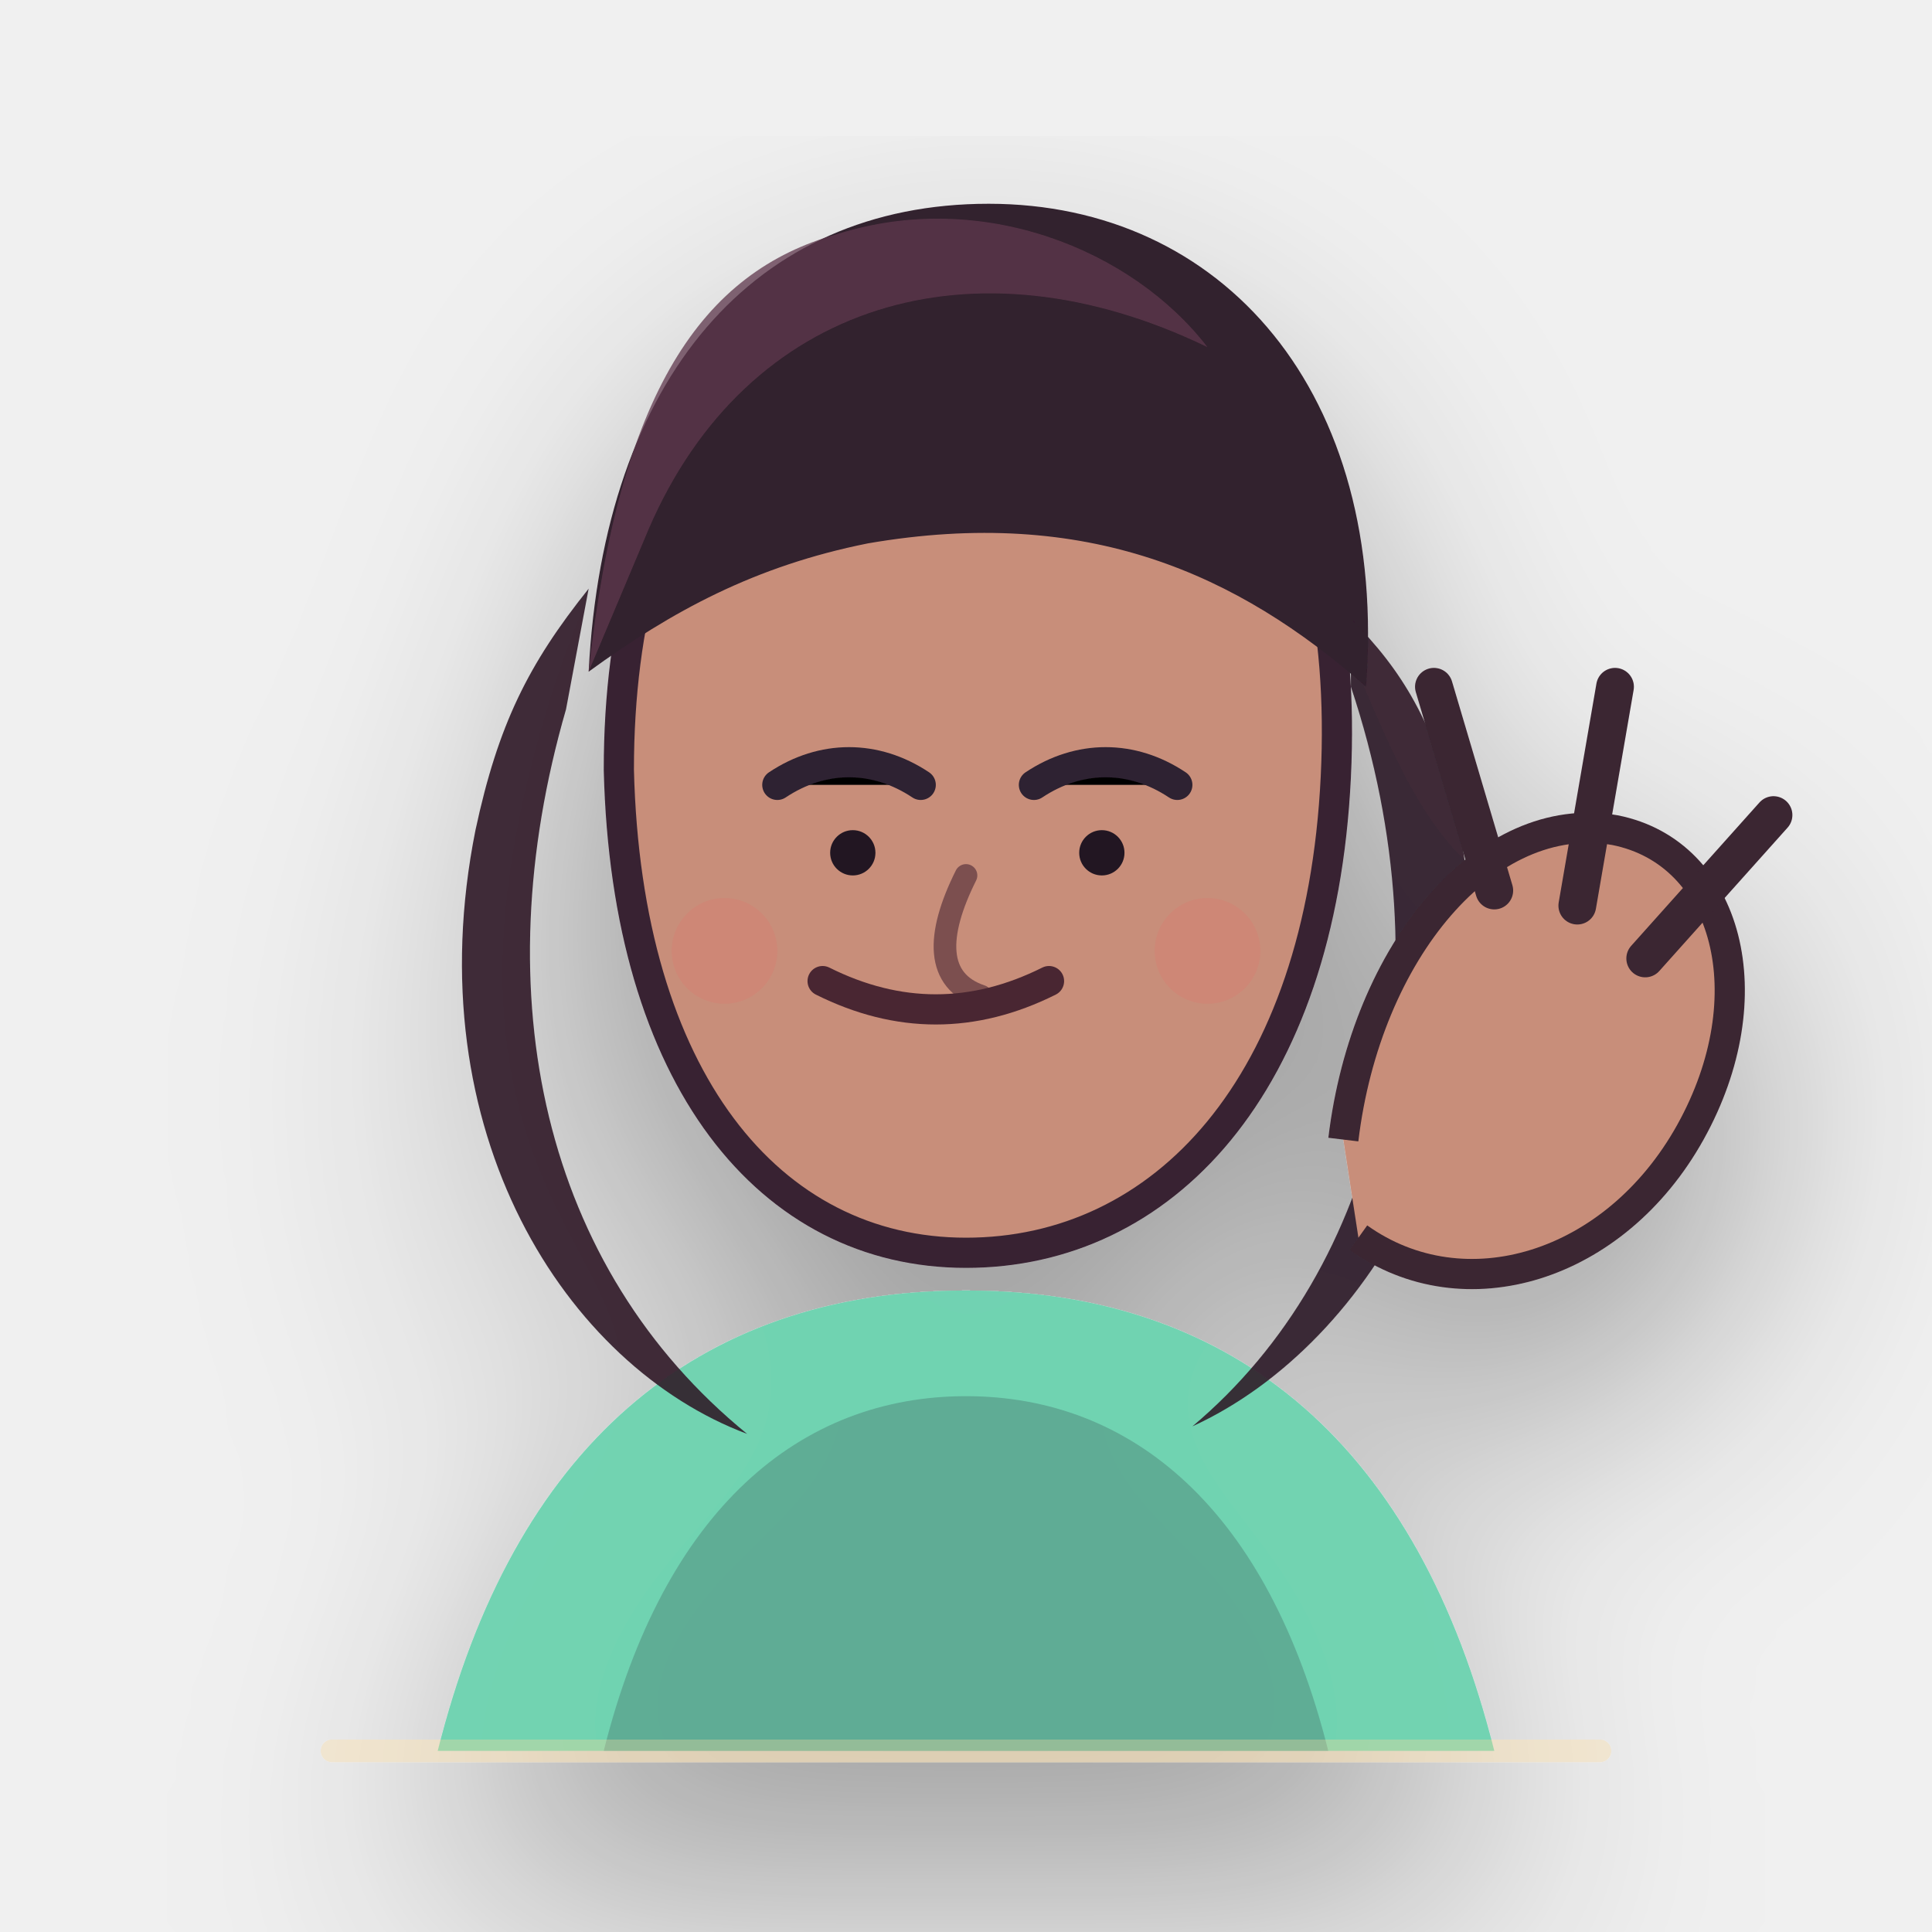
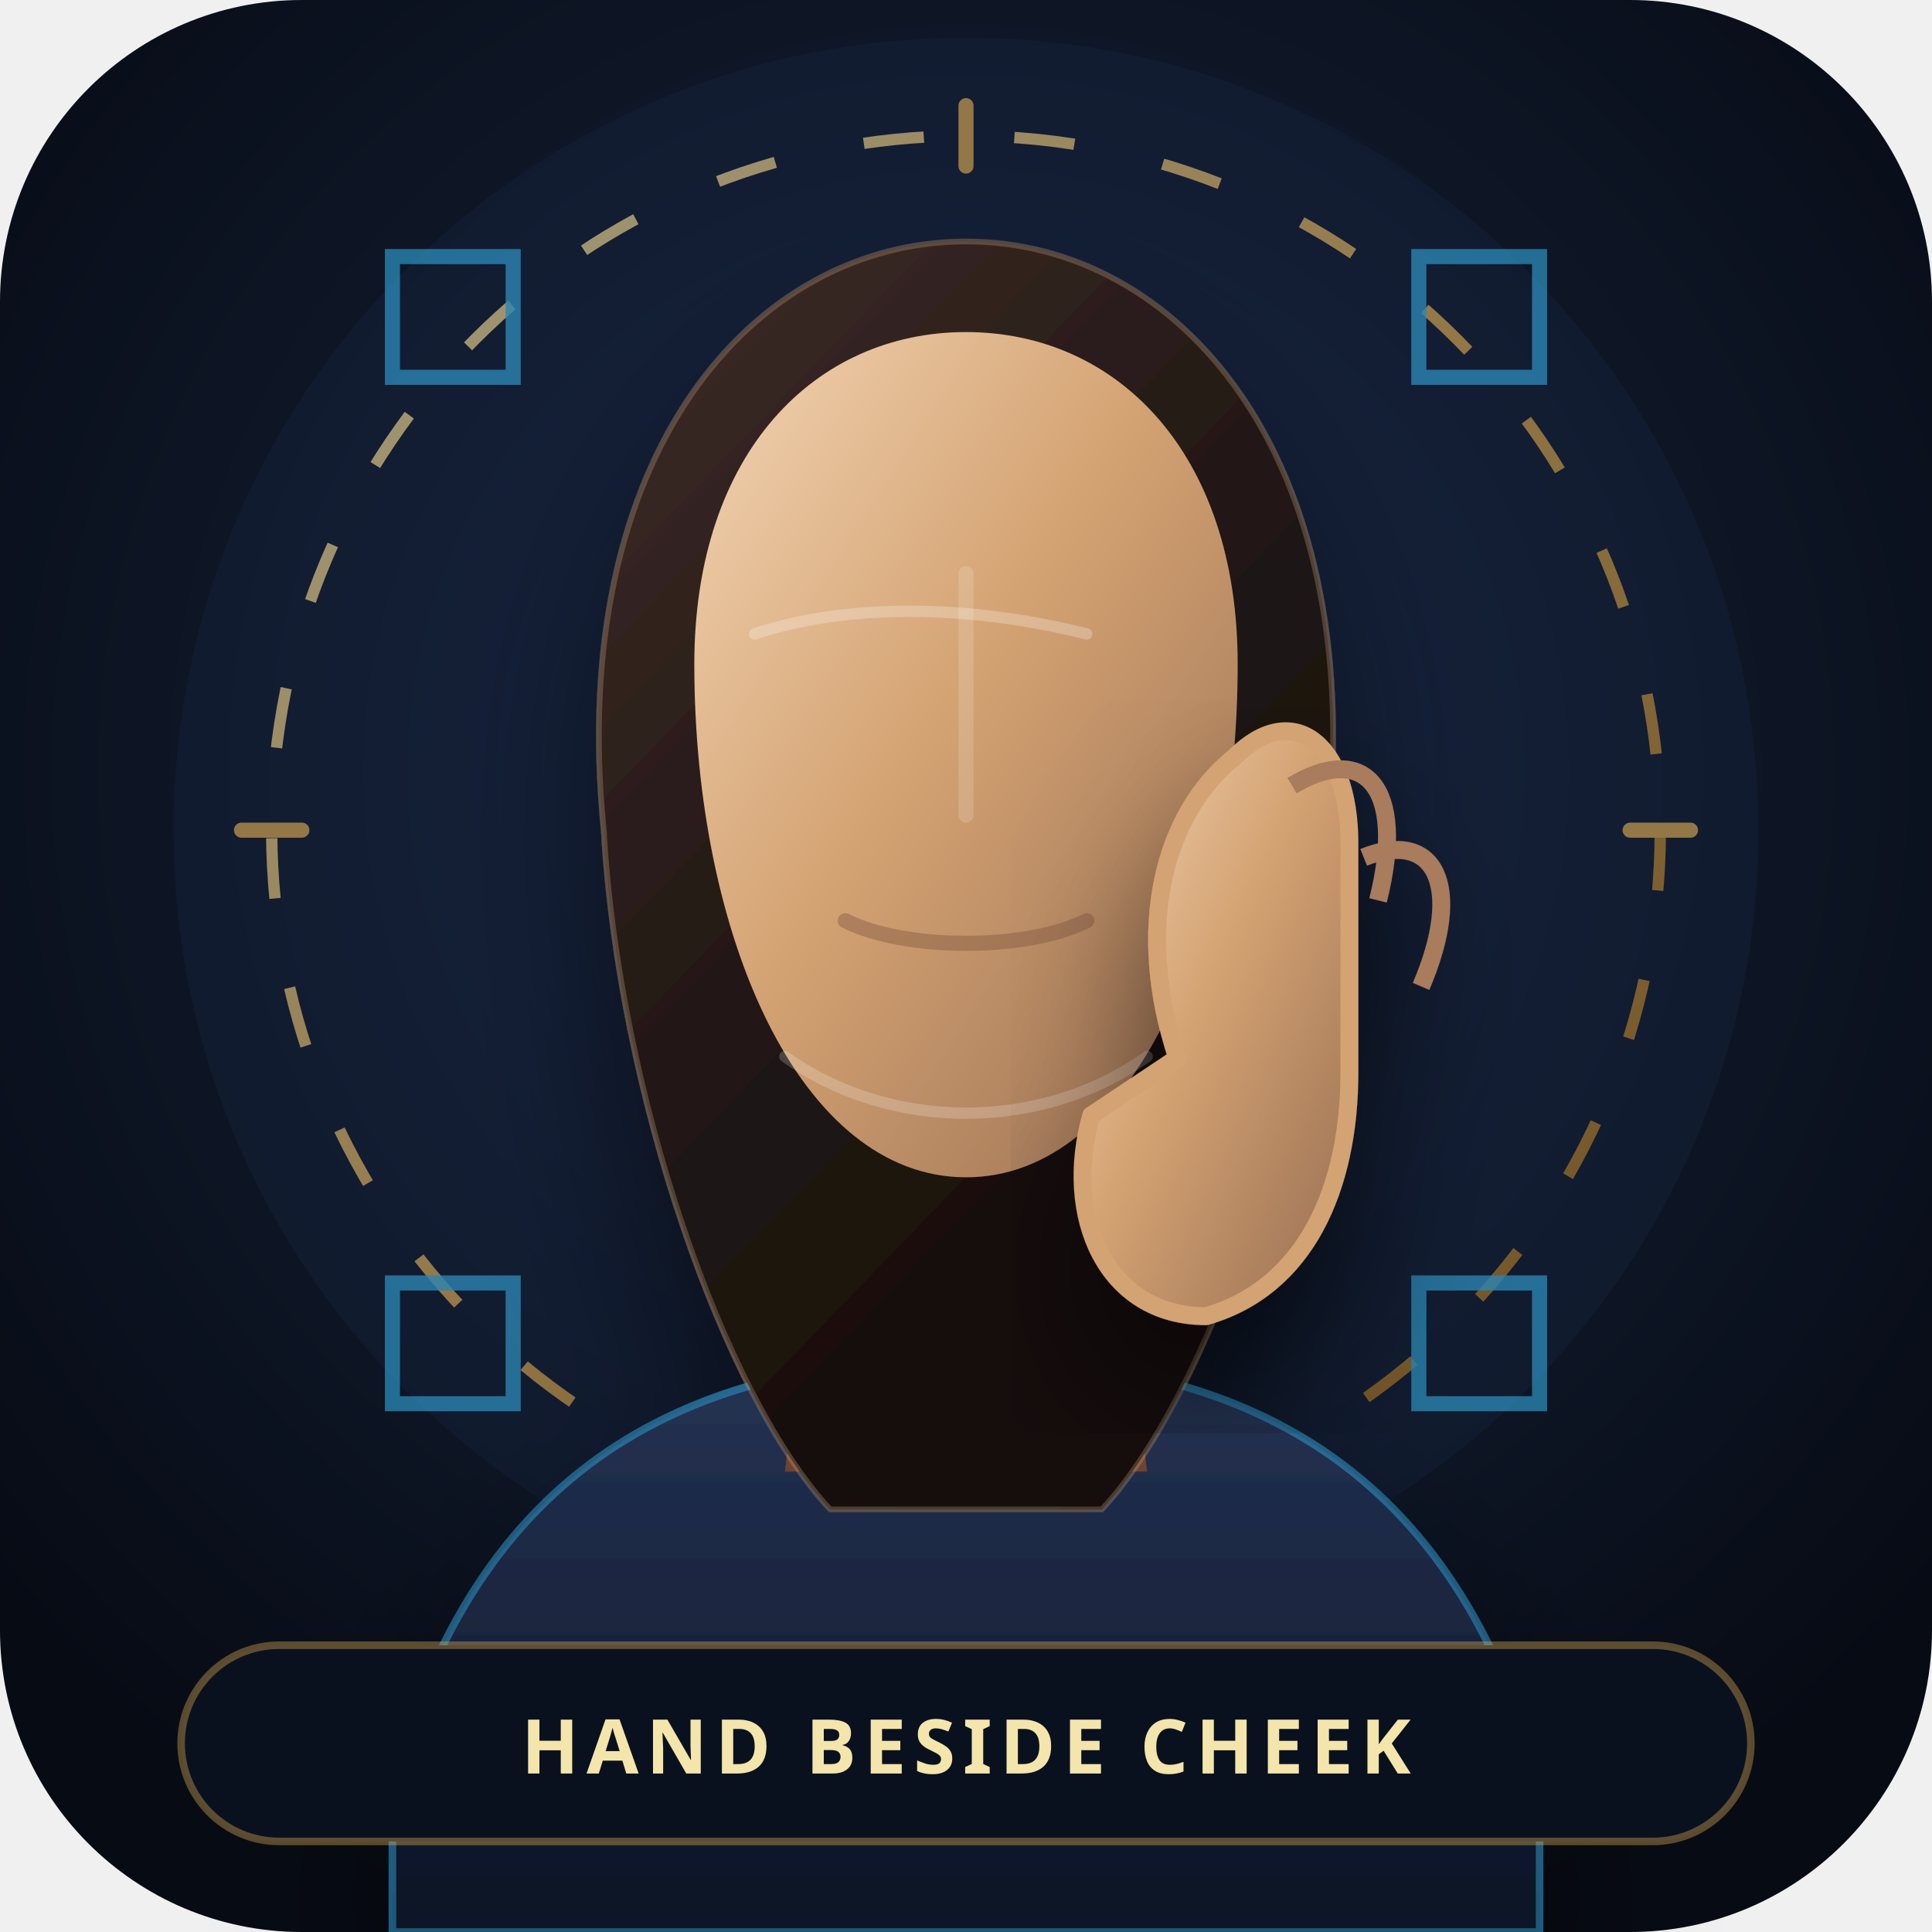
<svg xmlns="http://www.w3.org/2000/svg" width="512" height="512" viewBox="0 0 256 256" role="img" aria-label="female verification pose hand-beside-cheek">
  <defs>
-     <linearGradient id="g6" x1="36" y1="28" x2="220" y2="232" gradientUnits="userSpaceOnUse">
-       <stop stop-color="#ef5e5e" stop-opacity=".22" />
-       <stop offset=".52" stop-color="#d9a752" stop-opacity=".18" />
-       <stop offset="1" stop-color="#8a6ef2" stop-opacity=".20" />
+     <radialGradient id="bgGrad" cx="50%" cy="40%" r="65%">
+       <stop offset="0%" stop-color="#1A2744" />
+       <stop offset="60%" stop-color="#0E1626" />
+       <stop offset="100%" stop-color="#070B14" />
+     </radialGradient>
+     <linearGradient id="skinLight" x1="0%" y1="0%" x2="100%" y2="100%">
+       <stop offset="0%" stop-color="#F3D5B5" />
+       <stop offset="45%" stop-color="#D4A373" />
+       <stop offset="85%" stop-color="#A87C5B" />
+       <stop offset="100%" stop-color="#7B503B" />
    </linearGradient>
-     <filter id="s" x="-20%" y="-20%" width="140%" height="140%">
-       <feDropShadow dx="0" dy="18" stdDeviation="18" flood-color="#05070d" flood-opacity=".35" />
+     <linearGradient id="skinShadow" x1="0%" y1="0%" x2="0%" y2="100%">
+       <stop offset="0%" stop-color="#C28E63" />
+       <stop offset="100%" stop-color="#6B4331" />
+     </linearGradient>
+     <linearGradient id="hairGrad" x1="20%" y1="0%" x2="80%" y2="100%">
+       <stop offset="0%" stop-color="#3A2925" />
+       <stop offset="50%" stop-color="#1F1513" />
+       <stop offset="100%" stop-color="#110B0A" />
+     </linearGradient>
+     <linearGradient id="clothGrad" x1="0%" y1="0%" x2="0%" y2="100%">
+       <stop offset="0%" stop-color="#243354" />
+       <stop offset="100%" stop-color="#0E1524" />
+     </linearGradient>
+     <linearGradient id="goldGrad" x1="0%" y1="0%" x2="100%" y2="100%">
+       <stop offset="0%" stop-color="#F3E5AB" />
+       <stop offset="50%" stop-color="#D9A752" />
+       <stop offset="100%" stop-color="#996515" />
+     </linearGradient>
+     <filter id="dropShadow" x="-20%" y="-20%" width="140%" height="140%">
+       <feDropShadow dx="0" dy="12" stdDeviation="10" flood-color="#000000" flood-opacity="0.5" />
+     </filter>
+     <filter id="glow" x="-30%" y="-30%" width="160%" height="160%">
+       <feGaussianBlur stdDeviation="6" result="blur" />
+       <feComposite in="SourceGraphic" in2="blur" operator="over" />
    </filter>
  </defs>
-   <g filter="url(#s)">
-     <path d="M58 232 C68 192 92 171 128 171 C164 171 188 192 198 232 Z" fill="#6dd3b0" opacity=".95" />
-     <path d="M80 232 C88 200 106 185 128 185 C150 185 168 200 176 232" fill="#0d1122" opacity=".20" />
-     <g transform="rotate(0 128 114)">
-       <path d="M82 102 C82 62 101 38 130 38 C161 38 179 62 177 103 C175 144 154 166 128 166 C102 166 83 143 82 102Z" fill="#c88e7a" stroke="#382433" stroke-width="4" />
-       <path d="M78 89 C80 50 100 27 131 27 C162 27 184 52 181 91 C164 76 144 67 115 72 C100 75 89 81 78 89Z" fill="#32202d" />
-       <path d="M86 70 C99 40 129 31 160 46 C150 33 130 25 111 31 C93 36 82 52 78 89" fill="#5e3a4d" opacity=".75" />
-       <path d="M75 94 C64 132 72 168 99 190 C75 181 55 150 63 110 C66 96 70 88 78 78" fill="#32202d" opacity=".92" />
-       <path d="M179 91 C192 130 183 168 158 189 C182 178 201 145 193 108 C190 96 186 89 179 82" fill="#32202d" opacity=".92" />
-       <path d="M103 104 C109 100 116 100 122 104" stroke="#2d2130" stroke-width="4" stroke-linecap="round" />
-       <path d="M137 104 C143 100 150 100 156 104" stroke="#2d2130" stroke-width="4" stroke-linecap="round" />
-       <circle cx="113" cy="113" r="3" fill="#201722" />
-       <circle cx="146" cy="113" r="3" fill="#201722" />
-       <path d="M128 116 C124 124 124 130 130 132" stroke="#7b4f50" stroke-width="3" stroke-linecap="round" fill="none" />
-       <path d="M109 130 C119 135 129 135 139 130" stroke="#4a2630" stroke-width="4" stroke-linecap="round" fill="none" />
-       <circle cx="96" cy="126" r="7" fill="#ef5e5e" opacity=".16" />
-       <circle cx="160" cy="126" r="7" fill="#ef5e5e" opacity=".16" />
+   <rect width="256" height="256" rx="40" fill="url(#bgGrad)" />
+   <circle cx="128" cy="110" r="105" fill="#182642" opacity="0.35" />
+   <g opacity="0.65">
+     <circle cx="128" cy="110" r="92" fill="none" stroke="url(#goldGrad)" stroke-width="1.5" stroke-dasharray="8 12" />
+     <path d="M 128 14 L 128 22 M 128 198 L 128 206 M 32 110 L 40 110 M 216 110 L 224 110" stroke="#D9A752" stroke-width="2" stroke-linecap="round" />
+     <rect x="52" y="34" width="16" height="16" fill="none" stroke="#38BDF8" stroke-width="2" stroke-dasharray="16 0" opacity="0.8" />
+     <rect x="188" y="34" width="16" height="16" fill="none" stroke="#38BDF8" stroke-width="2" stroke-dasharray="16 0" opacity="0.8" />
+     <rect x="52" y="170" width="16" height="16" fill="none" stroke="#38BDF8" stroke-width="2" stroke-dasharray="16 0" opacity="0.8" />
+     <rect x="188" y="170" width="16" height="16" fill="none" stroke="#38BDF8" stroke-width="2" stroke-dasharray="16 0" opacity="0.8" />
+   </g>
+   <g filter="url(#dropShadow)">
+     <path d="M 52 236 C 64 192 94 180 128 180 C 162 180 192 192 204 236 L 204 256 L 52 256 Z" fill="url(#clothGrad)" stroke="#38BDF8" stroke-width="1" stroke-opacity="0.4" />
+     <path d="M 110 145 L 146 145 L 152 195 L 104 195 Z" fill="url(#skinShadow)" />
+     <g transform="rotate(0 128 110)">
+       <path d="M 80 110 C 75 60 100 32 128 32 C 156 32 181 60 176 110 C 174 145 160 185 146 200 L 110 200 C 96 185 82 145 80 110 Z" fill="url(#hairGrad)" stroke="#D4A373" stroke-width="0.75" stroke-opacity="0.3" />
+       <path d="M 92 88 C 92 60 108 44 128 44 C 148 44 164 60 164 88 C 164 124 150 156 128 156 C 106 156 92 124 92 88 Z" fill="url(#skinLight)" />
+       <path d="M 100 84 C 112 80 128 80 144 84" fill="none" stroke="#FFF" stroke-width="1.5" opacity="0.25" stroke-linecap="round" />
+       <path d="M 128 76 L 128 108" fill="none" stroke="#FFF" stroke-width="2" opacity="0.15" stroke-linecap="round" />
+       <path d="M 112 122 C 120 126 136 126 144 122" fill="none" stroke="#7B503B" stroke-width="2" opacity="0.4" stroke-linecap="round" />
+       <path d="M 104 140 C 118 150 138 150 152 140" fill="none" stroke="#FFF" stroke-width="1.5" opacity="0.2" stroke-linecap="round" />
    </g>
-     <g>
-       <path d="M178 151 C181 126 197 107 214 110 C229 113 234 132 224 150 C214 168 194 174 180 164" fill="#c88e7a" stroke="#3a2530" stroke-width="4" />
-       <path d="M198 118 L190 91 M209 120 L214 91 M218 127 L235 108" stroke="#3a2530" stroke-width="5" stroke-linecap="round" />
-     </g>
-     <path d="M44 232 H212" stroke="#f6d79a" stroke-opacity=".35" stroke-width="3" stroke-linecap="round" />
  </g>
+   <g transform="translate(156, 106) scale(0.95)" filter="url(#dropShadow)">
+     <path d="M 0 36 C -6 18 -2 2 8 -6 C 16 -14 24 -8 24 6 L 24 38 C 24 54 18 68 4 72 C -10 72 -16 58 -12 44 Z" fill="url(#skinLight)" stroke="#D4A373" stroke-width="2.5" stroke-linejoin="round" />
+     <path d="M 16 -2 C 26 -8 32 -2 28 14 M 26 8 C 36 4 40 12 34 26" fill="none" stroke="#A87C5B" stroke-width="2.5" />
+   </g>
+   <rect x="24" y="218" width="208" height="26" rx="13" fill="#0A111E" stroke="#D9A752" stroke-width="1" stroke-opacity="0.4" />
+   <text x="128" y="235" font-family="sans-serif" font-size="10" font-weight="800" fill="#F3E5AB" text-anchor="middle" letter-spacing="1">HAND BESIDE CHEEK</text>
</svg>
